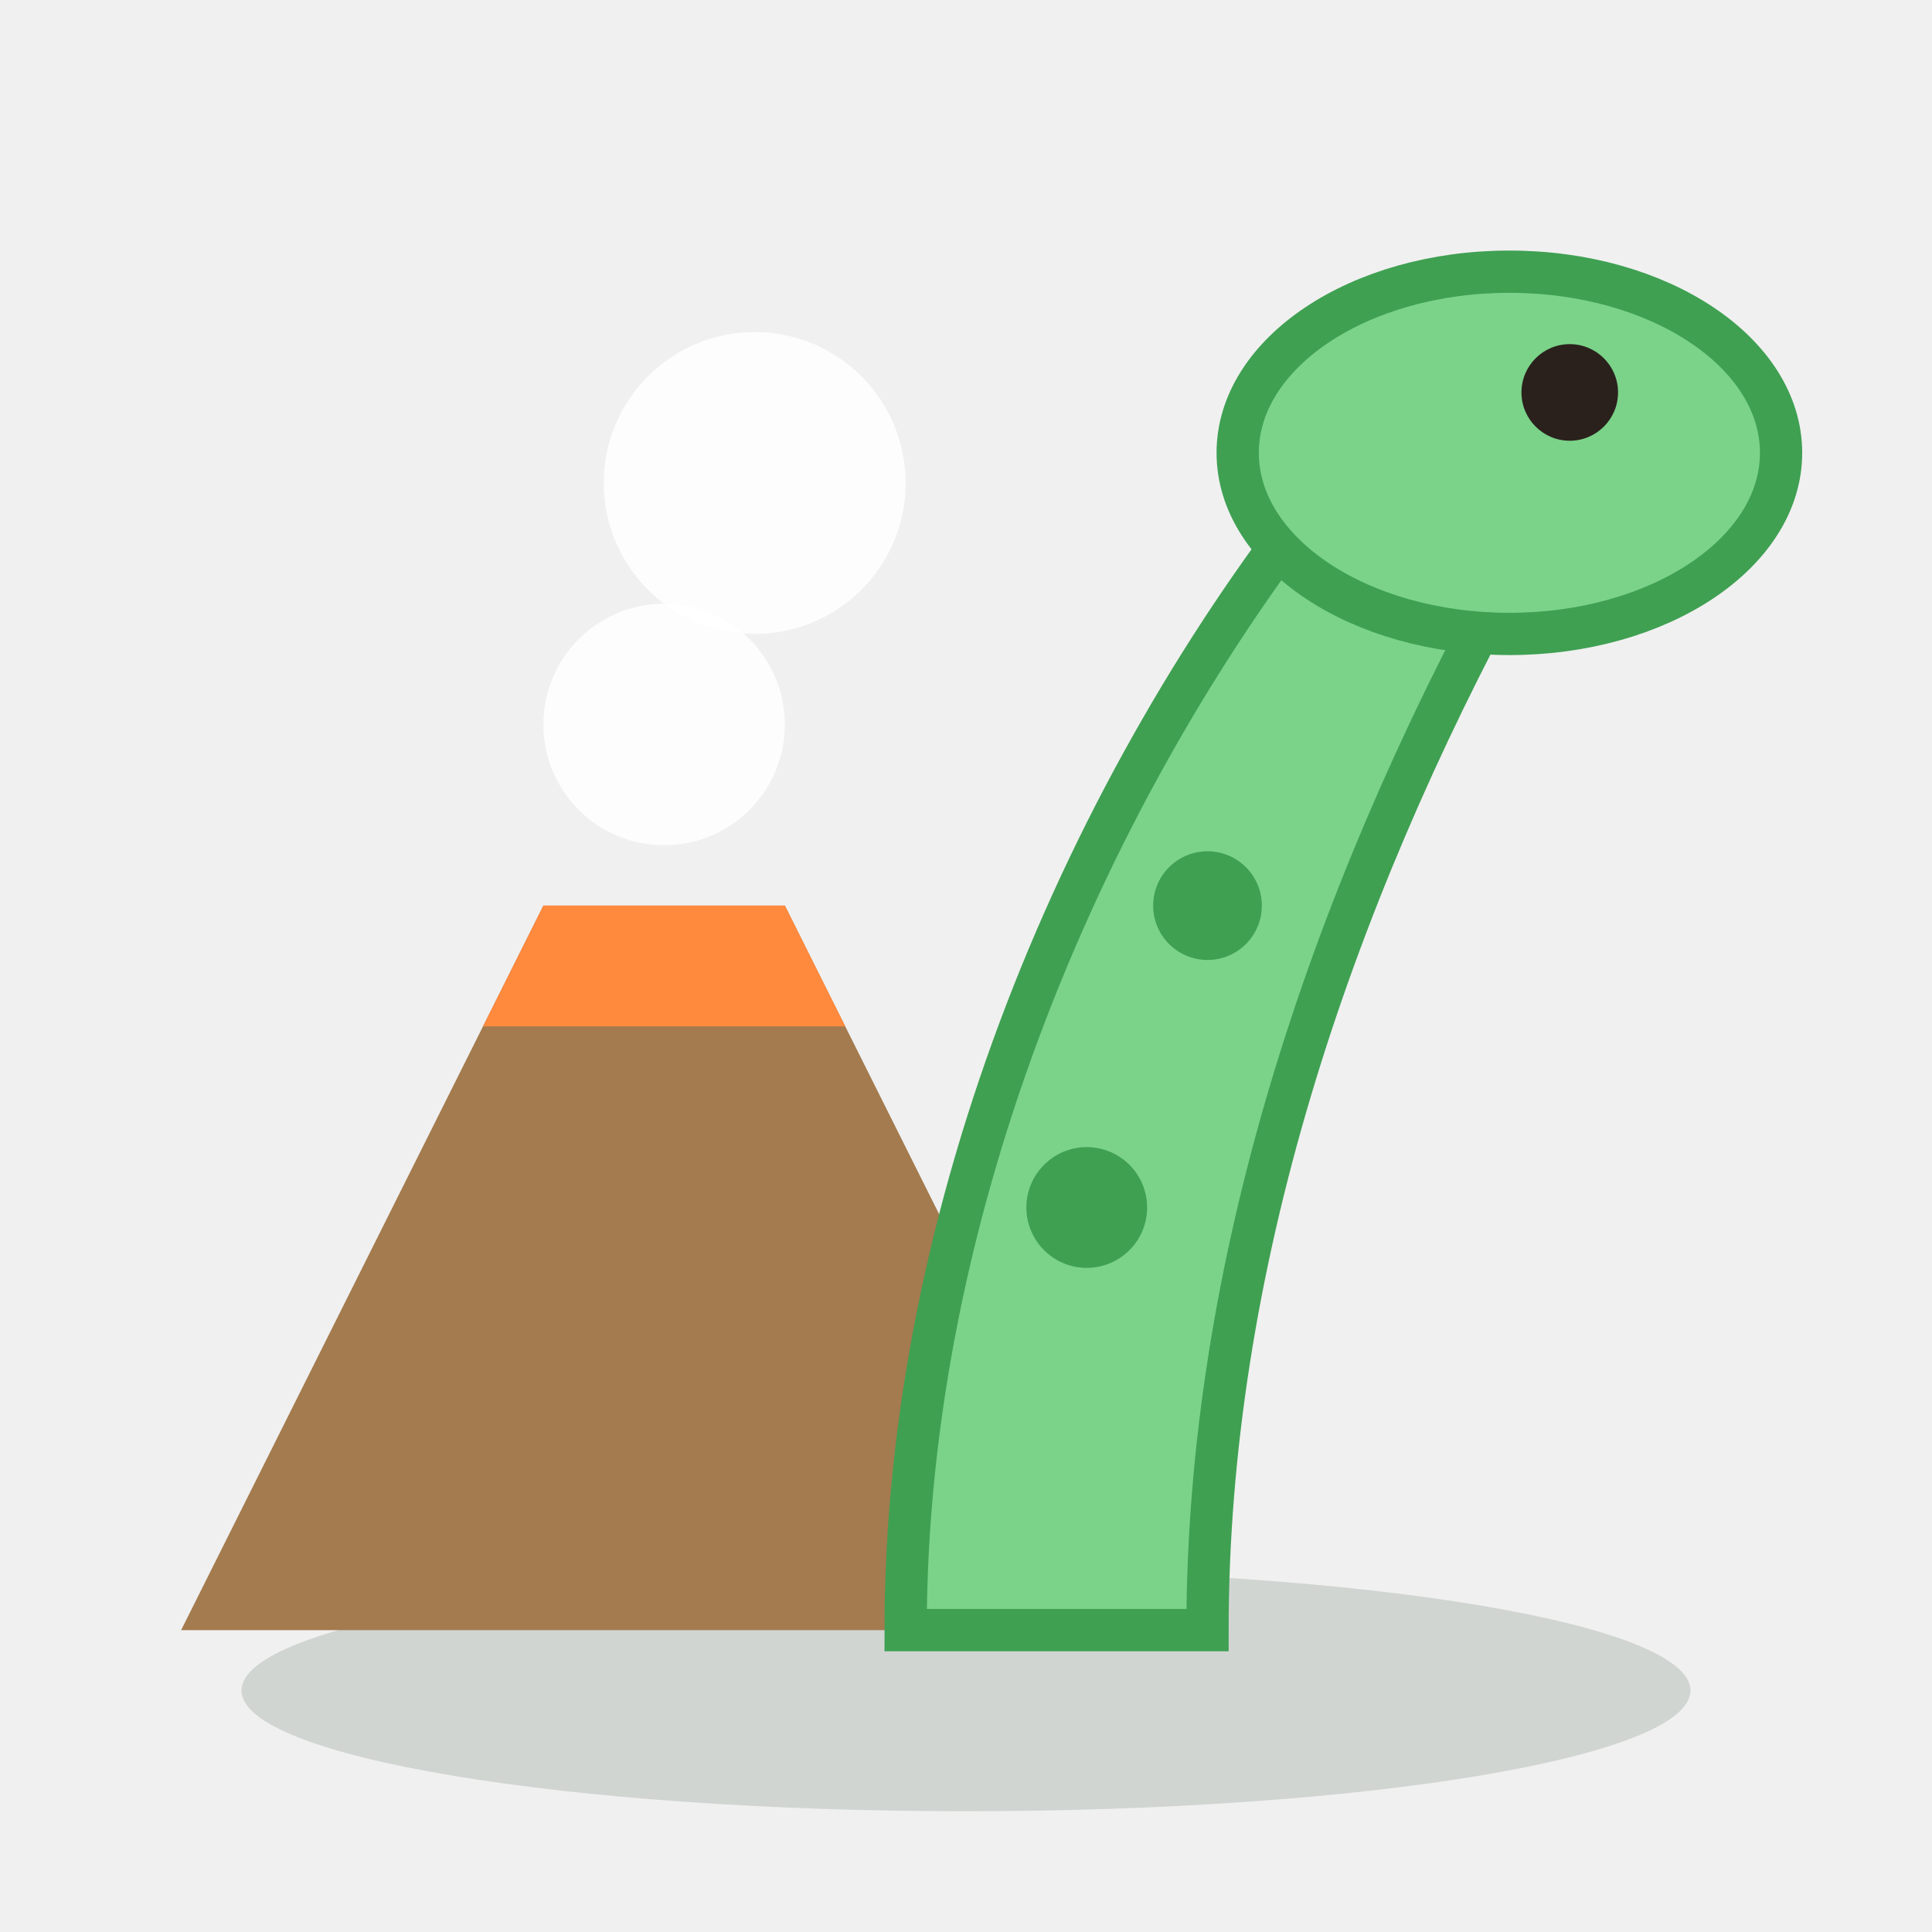
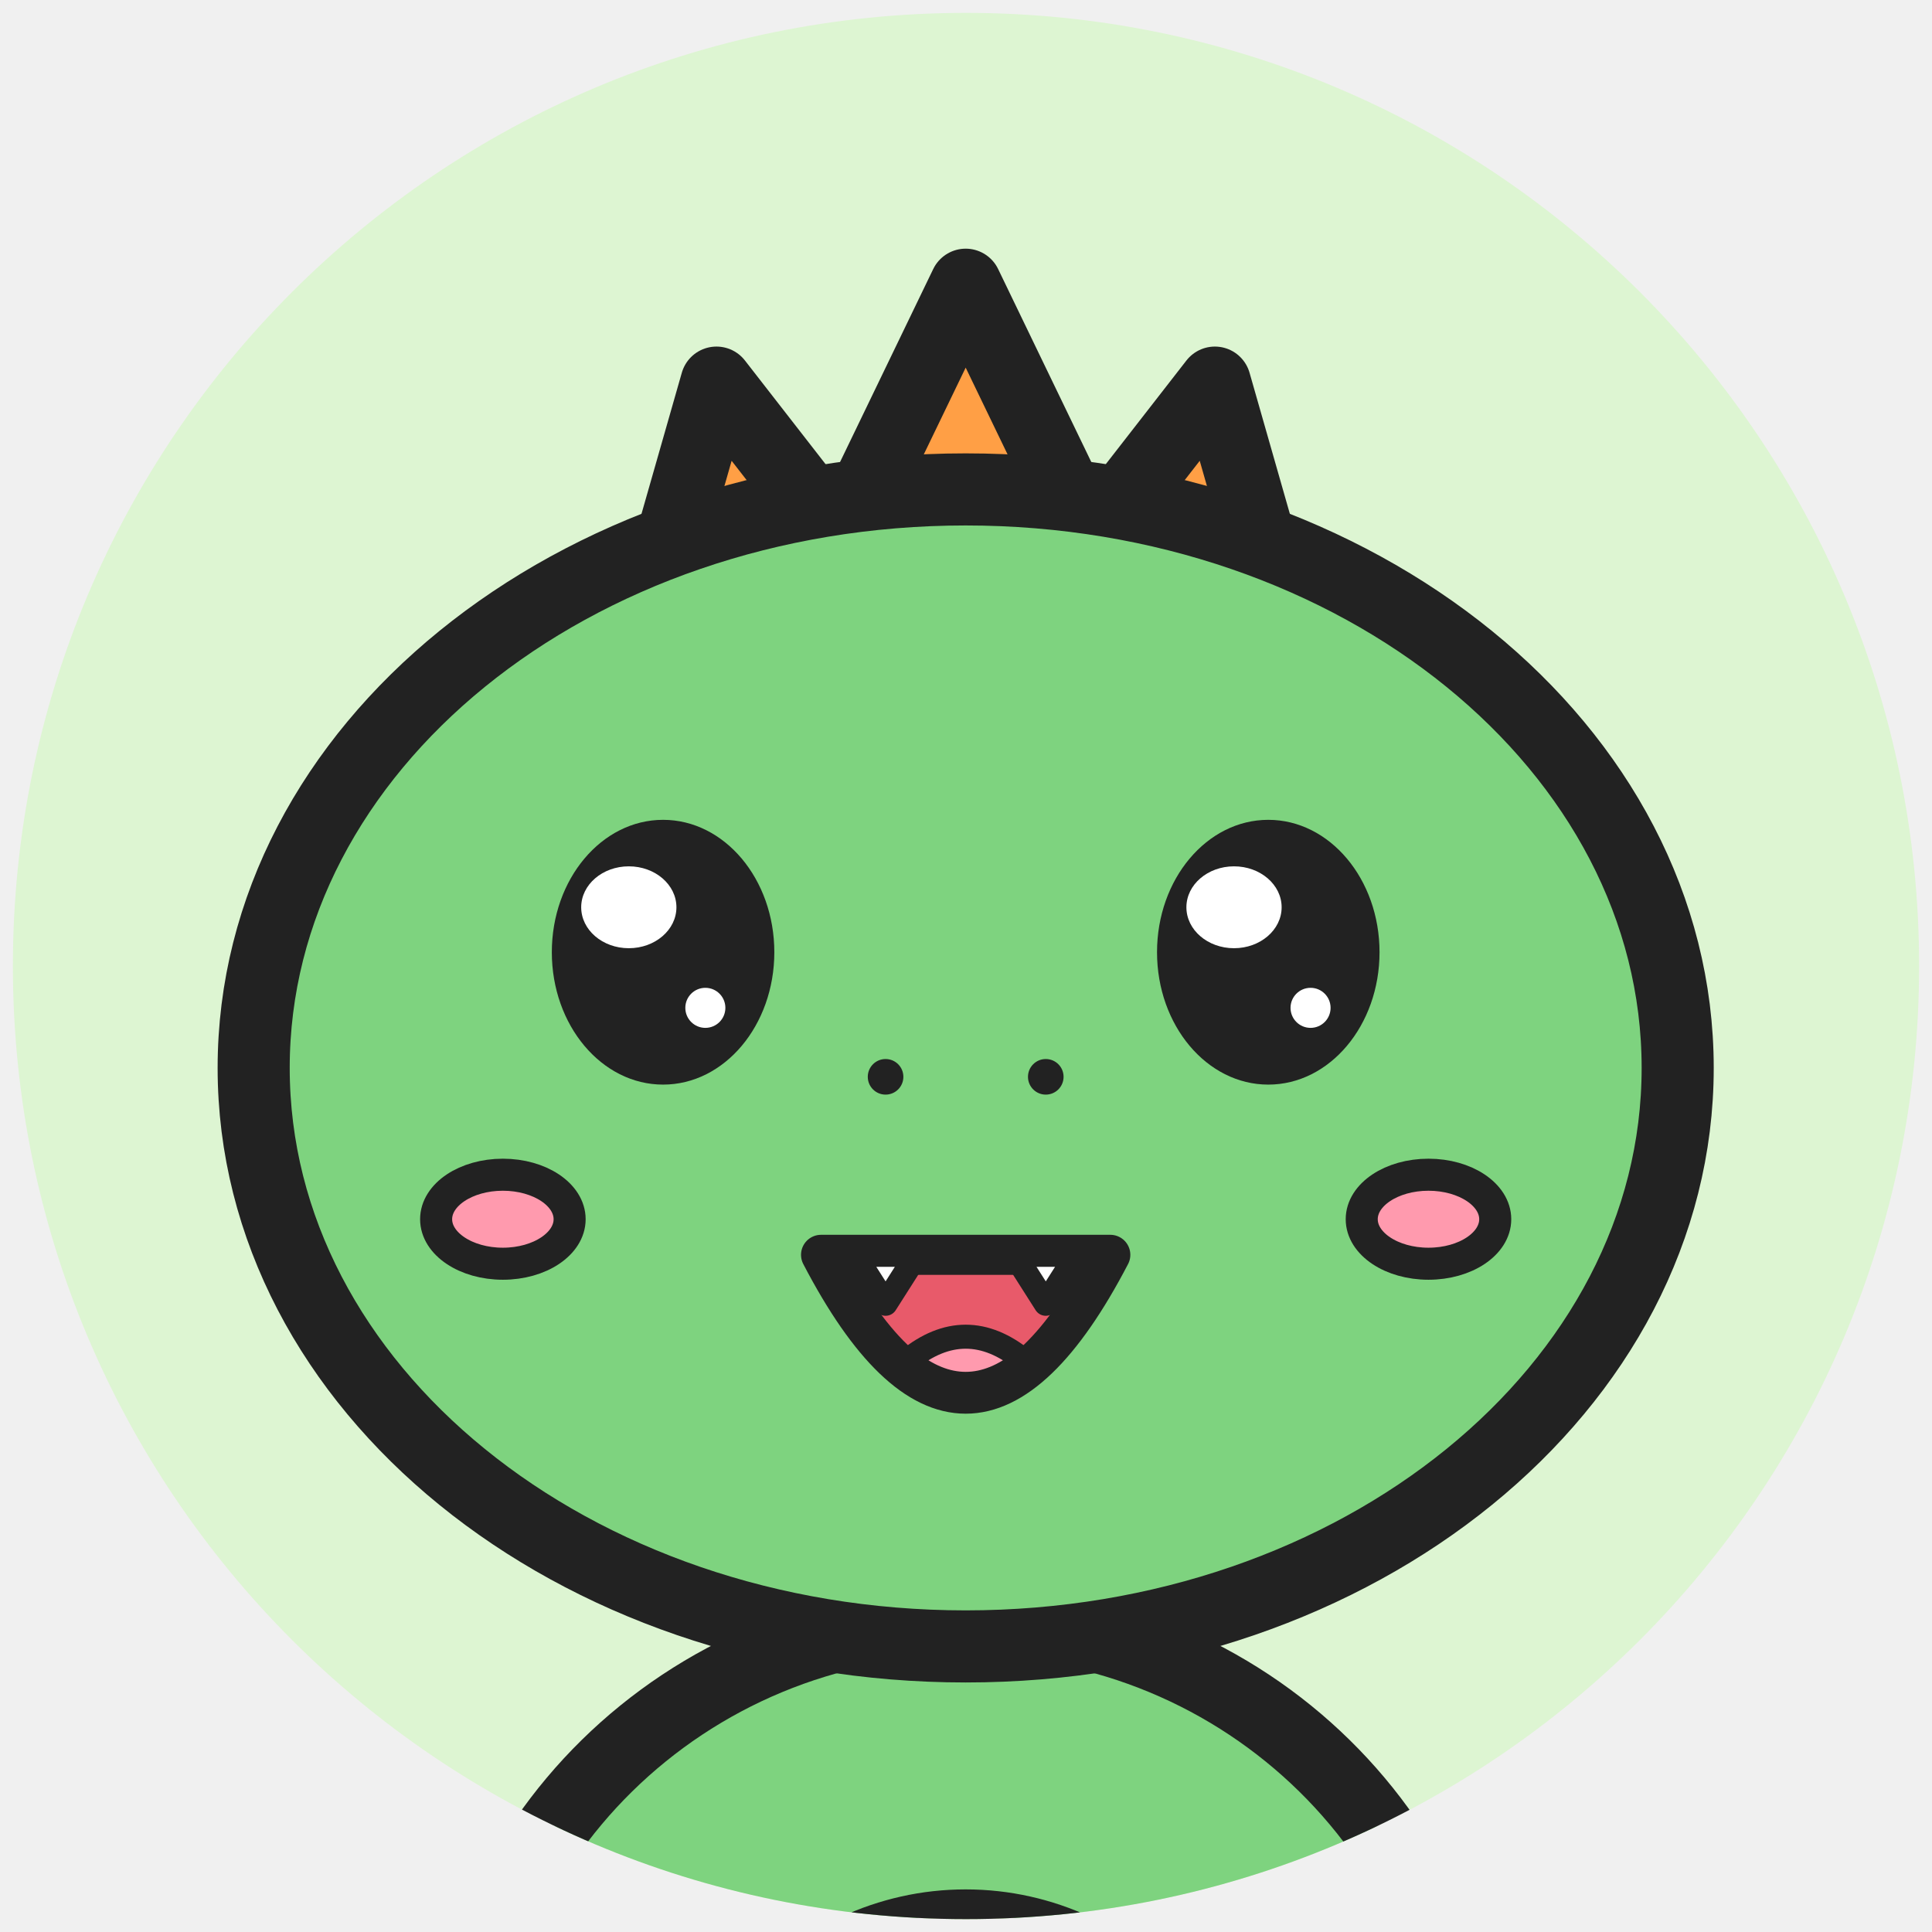
- <svg xmlns="http://www.w3.org/2000/svg" width="64" height="64" viewBox="0 0 64 64">
-   <ellipse cx="32" cy="56" rx="24" ry="4" fill="rgba(30,60,40,.15)" />
-   <path d="M6 54 L 18 30 L 26 30 L 38 54 Z" fill="#A47A4F" />
-   <path d="M16 34 L 18 30 L 26 30 L 28 34 Z" fill="#FF8A3D" />
-   <circle cx="22" cy="24" r="4" fill="#fff" opacity=".85" />
-   <circle cx="25" cy="16" r="5" fill="#fff" opacity=".85" />
-   <path d="M30 54 C 30 40, 36 26, 44 16 L 50 19 C 44 30, 40 42, 40 54 Z" fill="#7BD389" stroke="#3FA052" stroke-width="1.4" />
-   <ellipse cx="50" cy="15" rx="9" ry="6" fill="#7BD389" stroke="#3FA052" stroke-width="1.4" />
-   <circle cx="52" cy="13" r="1.6" fill="#2A211D" />
-   <circle cx="36" cy="40" r="2" fill="#3FA052" />
-   <circle cx="40" cy="30" r="1.8" fill="#3FA052" />
+ <svg xmlns="http://www.w3.org/2000/svg" width="64" height="64" viewBox="0 0 600 600">
+   <circle cx="300" cy="300" r="296" fill="#DDF5D2" />
+   <defs>
+     <clipPath id="badge">
+       <circle cx="300" cy="300" r="296" />
+     </clipPath>
+   </defs>
+   <g clip-path="url(#badge)">
+     <g transform="translate(-114.7 -132.7) scale(1.382)">
+       <path d="M380 640 C 470 640 520 590 548 500 C 566 560 552 640 480 676 C 440 694 400 690 370 676 Z" fill="#7ED37F" stroke="#222222" stroke-width="16.2" stroke-linejoin="round" stroke-linecap="round" />
+       <path d="M228 238 L 244 182 L 272 218 L 300 160 L 328 218 L 356 182 L 372 238 Z" fill="#FF9F45" stroke="#222222" stroke-width="16.2" stroke-linejoin="round" stroke-linecap="round" />
+       <ellipse cx="300" cy="572" rx="114" ry="112" fill="#7ED37F" stroke="#222222" stroke-width="16.2" stroke-linejoin="round" stroke-linecap="round" />
+       <ellipse cx="300" cy="598" rx="66" ry="72" fill="#FFF4DD" stroke="#222222" stroke-width="10.8" stroke-linejoin="round" stroke-linecap="round" />
+       <ellipse cx="212" cy="548" rx="34" ry="17" fill="#7ED37F" stroke="#222222" stroke-width="16.2" stroke-linejoin="round" stroke-linecap="round" transform="rotate(-30 212 548)" />
+       <g transform="translate(600.0 0) scale(-1 1)">
+         <ellipse cx="212" cy="548" rx="34" ry="17" fill="#7ED37F" stroke="#222222" stroke-width="16.2" stroke-linejoin="round" stroke-linecap="round" transform="rotate(-30 212 548)" />
+       </g>
+       <ellipse cx="238" cy="680" rx="56" ry="28" fill="#7ED37F" stroke="#222222" stroke-width="16.2" stroke-linejoin="round" stroke-linecap="round" />
+       <path d="M216 668 v 12 M238 666 v 14 M260 668 v 12" fill="none" stroke="#222222" stroke-width="9.0" stroke-linejoin="round" stroke-linecap="round" />
+       <g transform="translate(600.0 0) scale(-1 1)">
+         <ellipse cx="238" cy="680" rx="56" ry="28" fill="#7ED37F" stroke="#222222" stroke-width="16.2" stroke-linejoin="round" stroke-linecap="round" />
+         <path d="M216 668 v 12 M238 666 v 14 M260 668 v 12" fill="none" stroke="#222222" stroke-width="9.0" stroke-linejoin="round" stroke-linecap="round" />
+       </g>
+       <ellipse cx="300" cy="336" rx="160" ry="130" fill="#7ED37F" stroke="#222222" stroke-width="16.2" stroke-linejoin="round" stroke-linecap="round" />
+       <circle cx="282" cy="338" r="4" fill="#222222" />
+       <circle cx="318" cy="338" r="4" fill="#222222" />
+       <ellipse cx="232" cy="310" rx="25.0" ry="29.75" fill="#222222" />
+       <ellipse cx="224.3" cy="299.9" rx="10.7" ry="9.2" fill="#FFFFFF" />
+       <circle cx="241.5" cy="322.5" r="4.5" fill="#FFFFFF" />
+       <ellipse cx="368" cy="310" rx="25.0" ry="29.75" fill="#222222" />
+       <ellipse cx="360.3" cy="299.9" rx="10.7" ry="9.2" fill="#FFFFFF" />
+       <circle cx="377.5" cy="322.5" r="4.5" fill="#FFFFFF" />
+       <ellipse cx="196" cy="370" rx="15" ry="10" fill="#FF9AAE" stroke="#222222" stroke-width="7.2" stroke-linejoin="round" stroke-linecap="round" />
+       <ellipse cx="404" cy="370" rx="15" ry="10" fill="#FF9AAE" stroke="#222222" stroke-width="7.2" stroke-linejoin="round" stroke-linecap="round" />
+       <path d="M267.5 378.0 Q 300.0 440.4 332.5 378.0 Z" fill="#E85A6A" stroke="#222222" stroke-width="9.0" stroke-linejoin="round" stroke-linecap="round" />
+       <path d="M287.0 401.7 Q 300.0 391.1 313.0 401.7 Q 300.0 412.3 287.0 401.7 Z" fill="#FF9AAE" stroke="#222222" stroke-width="5.4" stroke-linejoin="round" stroke-linecap="round" />
+       <path d="M275 378 L 282 389 L 289 378 Z" fill="#FFFFFF" stroke="#222222" stroke-width="5.4" stroke-linejoin="round" stroke-linecap="round" />
+       <path d="M311 378 L 318 389 L 325 378 Z" fill="#FFFFFF" stroke="#222222" stroke-width="5.4" stroke-linejoin="round" stroke-linecap="round" />
+     </g>
+   </g>
</svg>
